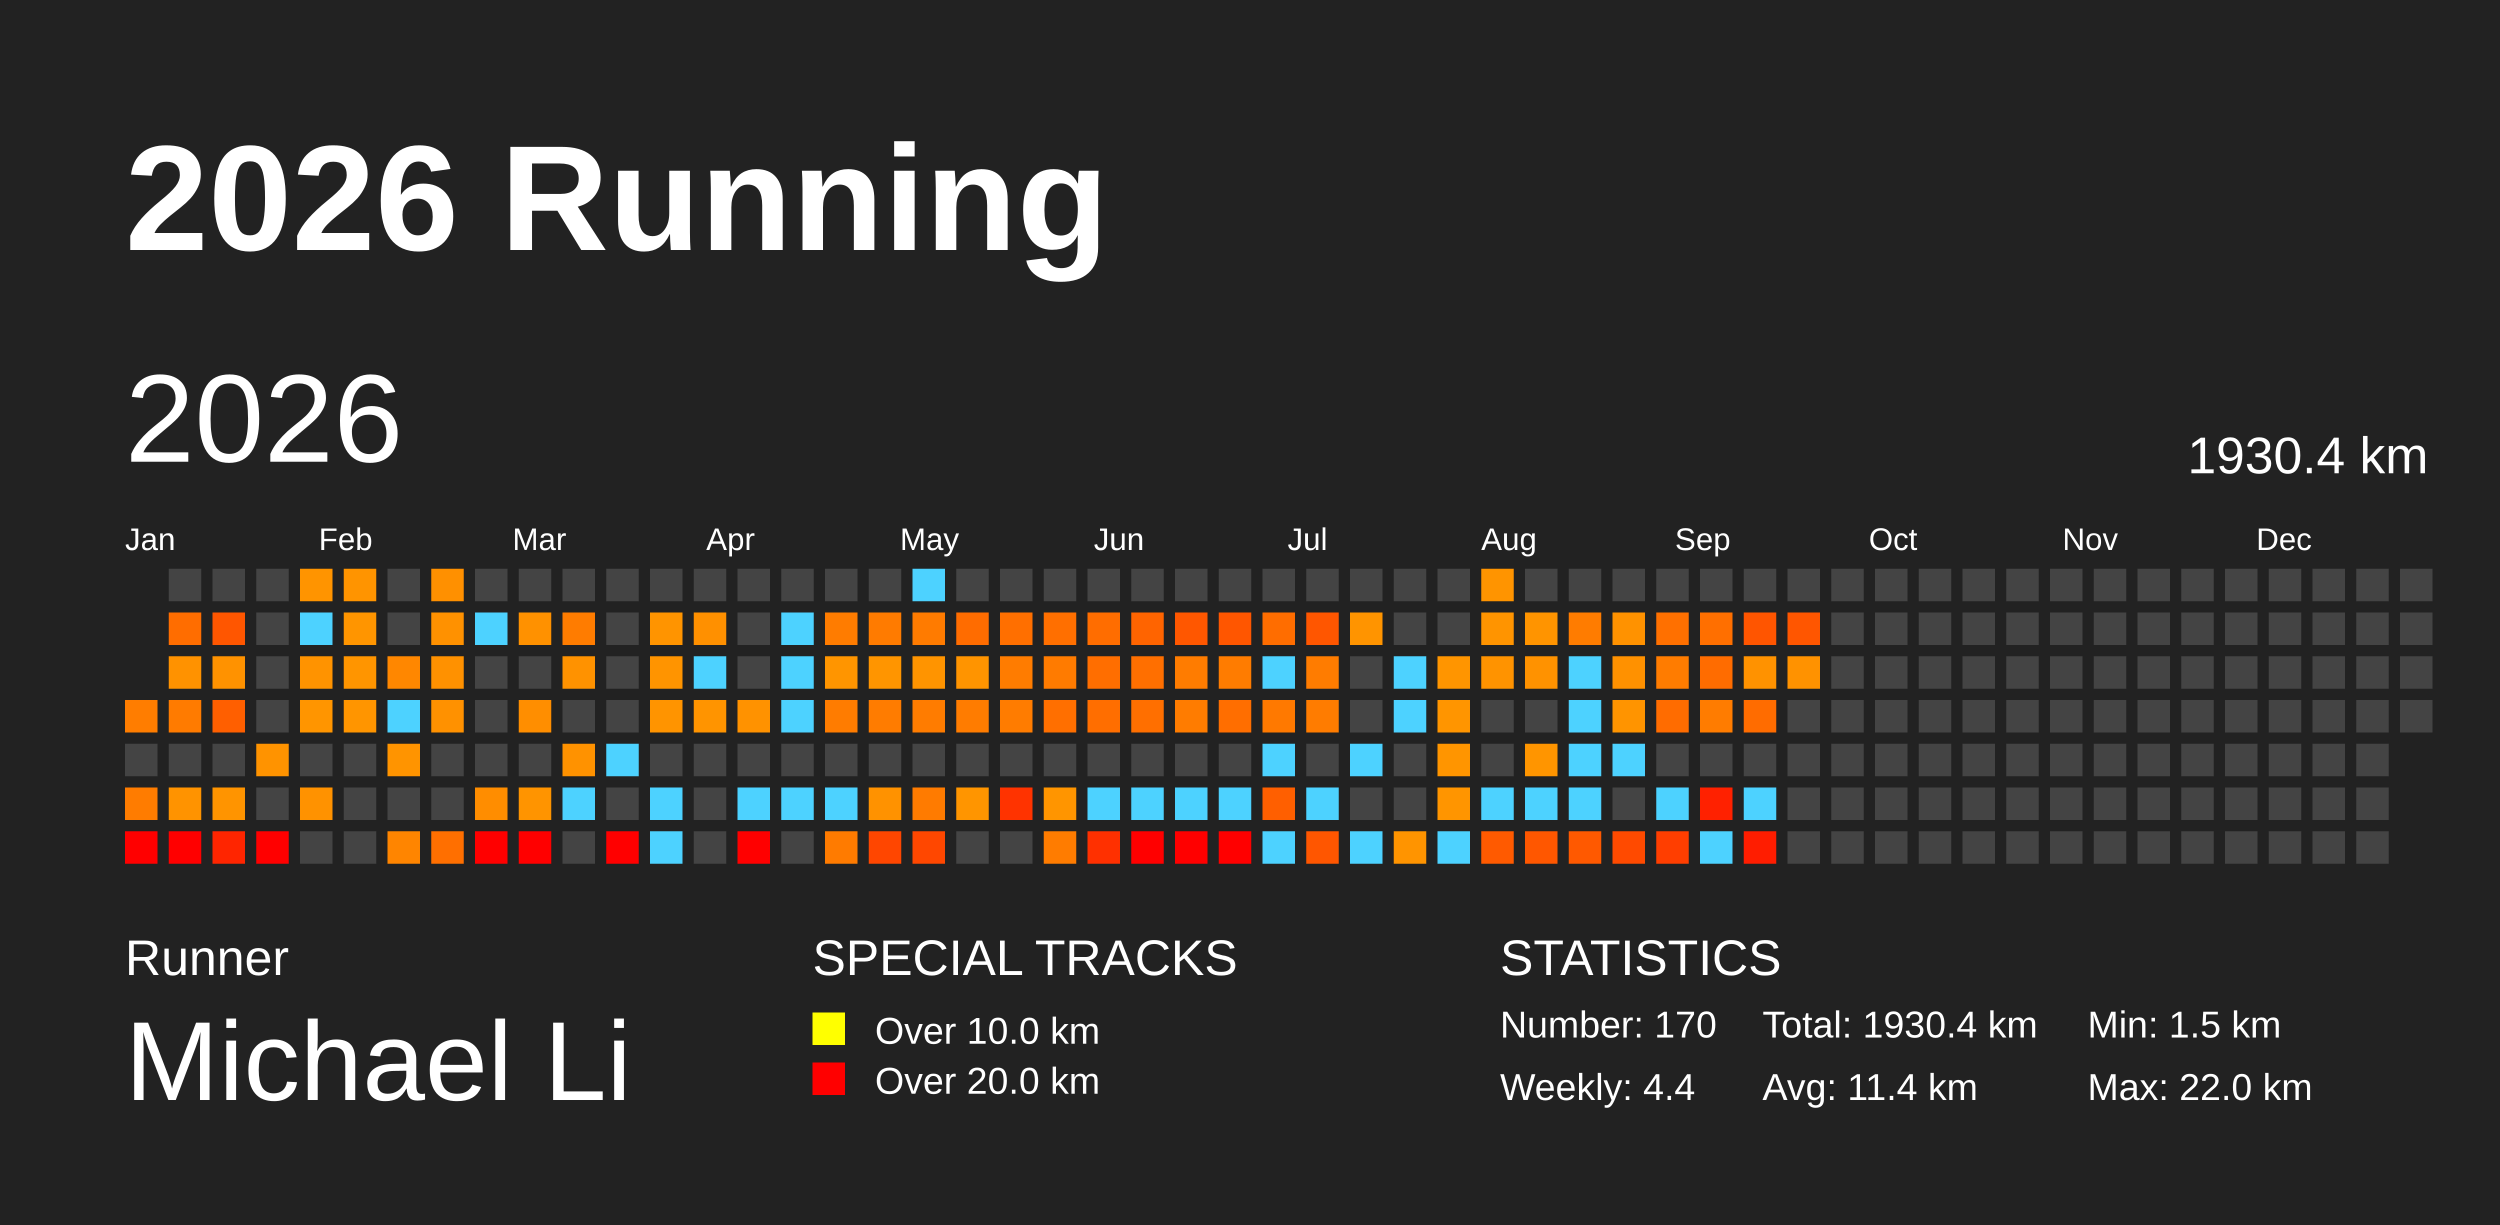
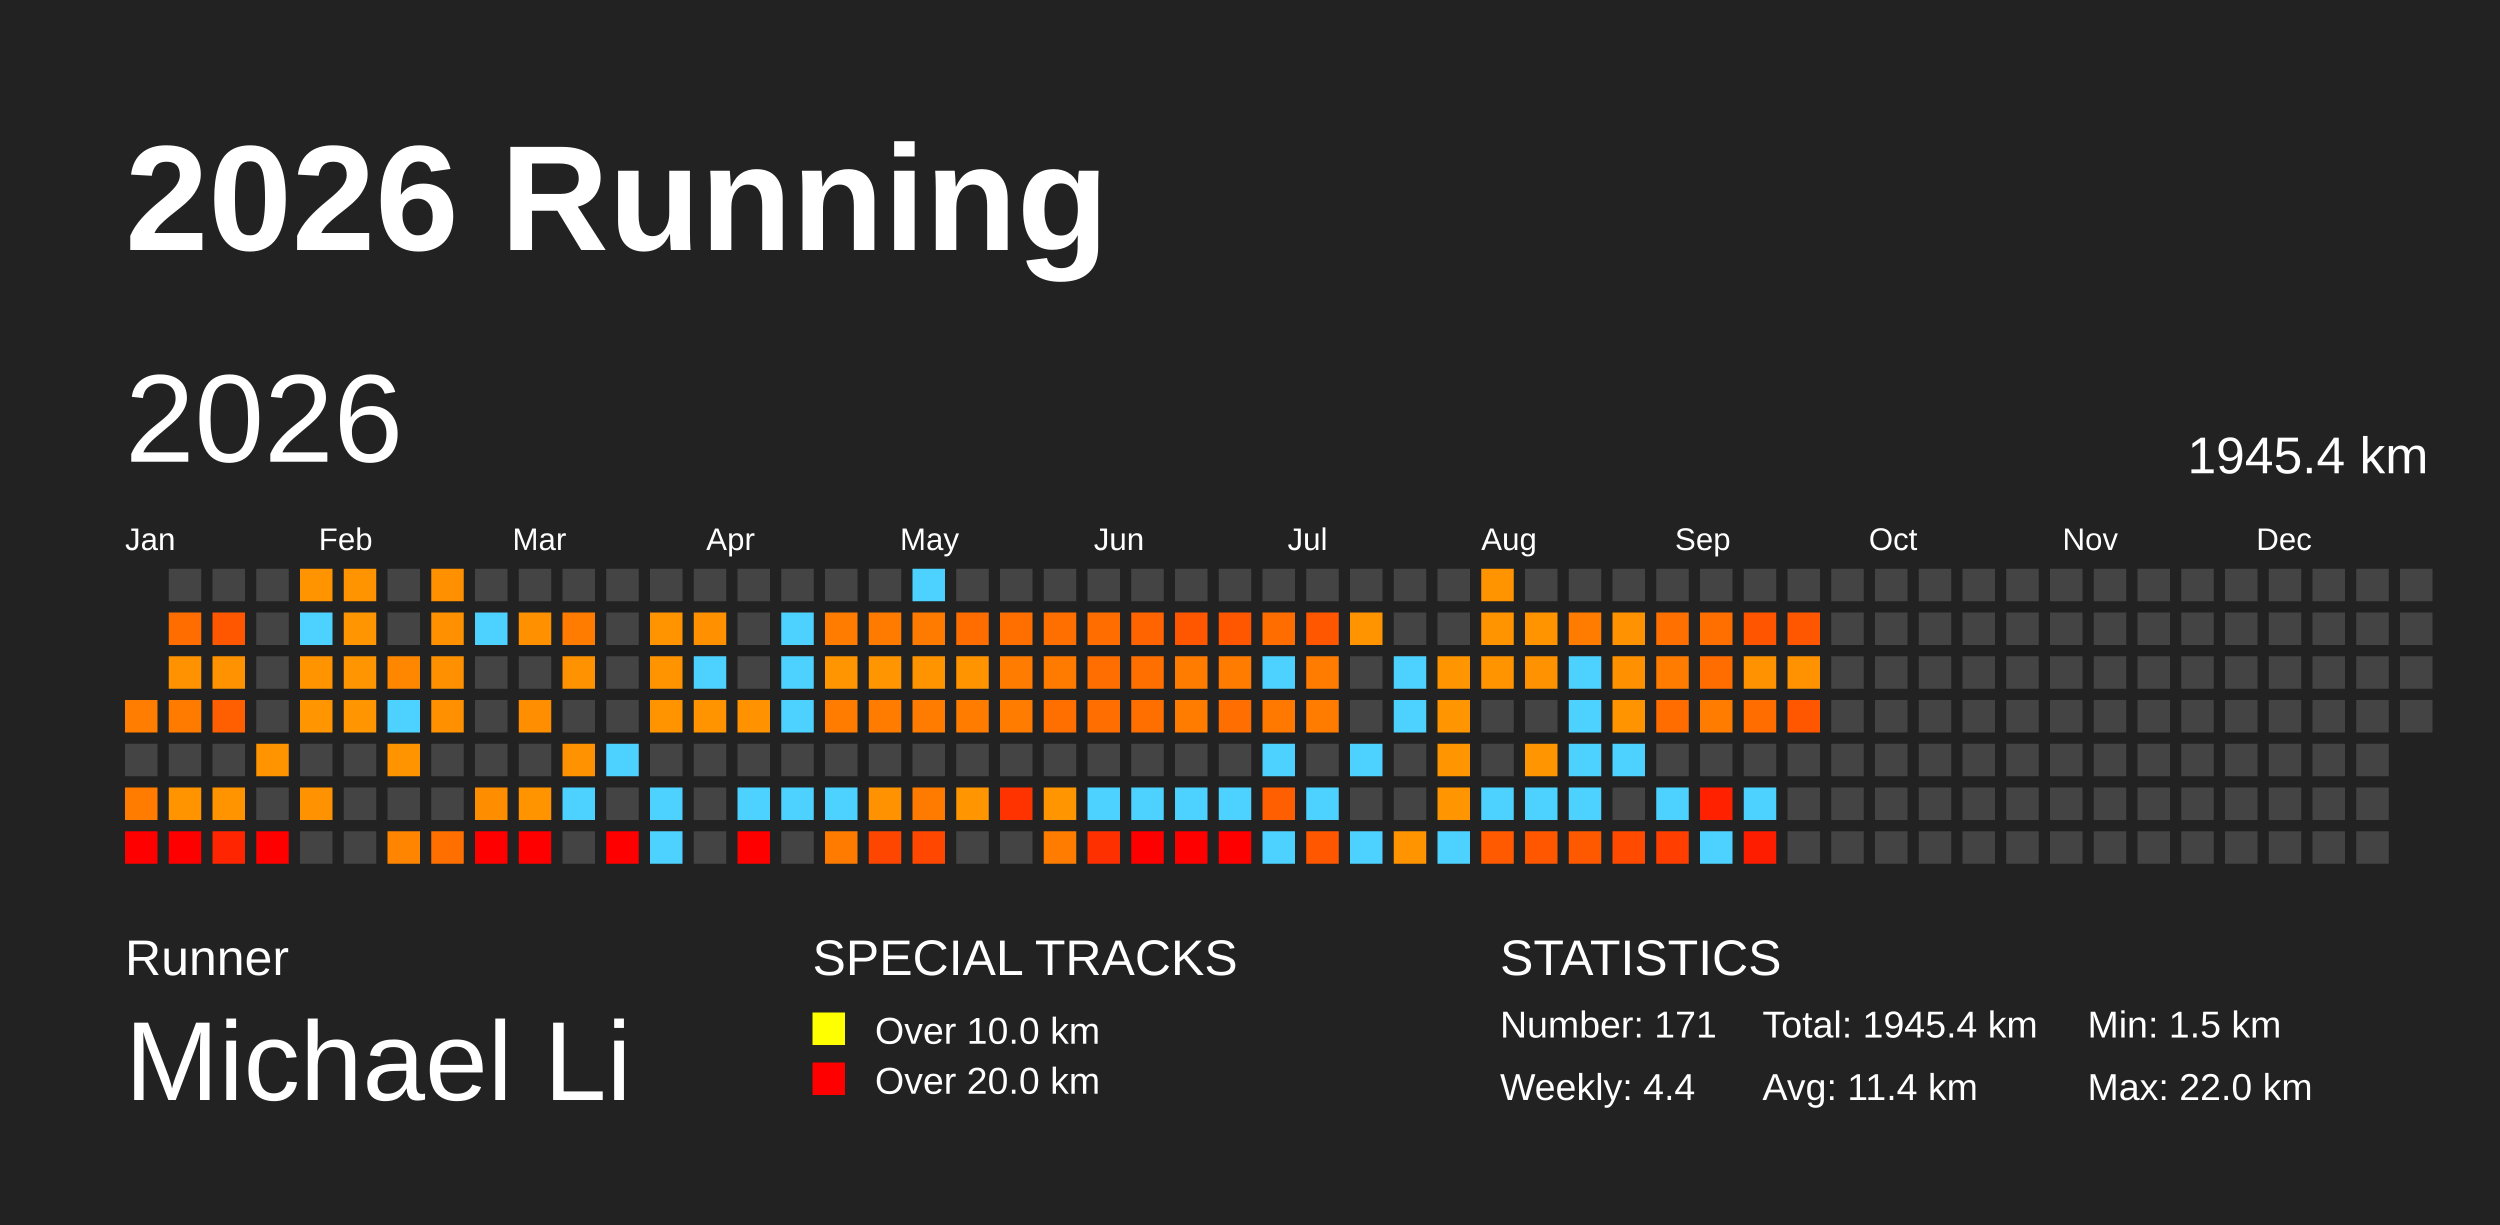
<svg xmlns="http://www.w3.org/2000/svg" baseProfile="full" height="98mm" version="1.1" viewBox="0,0,200,98" width="200mm">
  <defs />
  <rect fill="#222222" height="98" width="200" x="0" y="0" />
  <text fill="#FFFFFF" style="font-size:12px; font-family:Arial; font-weight:bold;" x="10" y="20">2026 Running</text>
  <text fill="#FFFFFF" style="font-size:4px; font-family:Arial" x="10" y="78">Runner</text>
  <text fill="#FFFFFF" style="font-size:9px; font-family:Arial" x="10" y="88">Michael Li</text>
  <text fill="#FFFFFF" style="font-size:4px; font-family:Arial" x="65" y="78">SPECIAL TRACKS</text>
  <rect fill="yellow" height="2.6" width="2.6" x="65" y="81" />
  <text fill="#FFFFFF" style="font-size:3px; font-family:Arial" x="70" y="83.5">Over 10.0 km</text>
  <rect fill="red" height="2.6" width="2.6" x="65" y="85" />
  <text fill="#FFFFFF" style="font-size:3px; font-family:Arial" x="70" y="87.5">Over 20.0 km</text>
  <text fill="#FFFFFF" style="font-size:4px; font-family:Arial" x="120" y="78">STATISTICS</text>
-   <text fill="#FFFFFF" style="font-size:3px; font-family:Arial" x="120" y="83">Number: 170</text>
+   <text fill="#FFFFFF" style="font-size:3px; font-family:Arial" x="120" y="83">Number: 171</text>
  <text fill="#FFFFFF" style="font-size:3px; font-family:Arial" x="120" y="88">Weekly: 4.4</text>
-   <text fill="#FFFFFF" style="font-size:3px; font-family:Arial" x="141" y="83">Total: 1930.4 km</text>
+   <text fill="#FFFFFF" style="font-size:3px; font-family:Arial" x="141" y="83">Total: 1945.4 km</text>
  <text fill="#FFFFFF" style="font-size:3px; font-family:Arial" x="141" y="88">Avg: 11.4 km</text>
  <text fill="#FFFFFF" style="font-size:3px; font-family:Arial" x="167" y="83">Min: 1.5 km</text>
  <text fill="#FFFFFF" style="font-size:3px; font-family:Arial" x="167" y="88">Max: 22.0 km</text>
  <text dominant-baseline="hanging" fill="#FFFFFF" style="font-size:10.0px; font-family:Arial;" x="10" y="30">2026</text>
-   <text dominant-baseline="hanging" fill="#FFFFFF" style="font-size:4.125px; font-family:Arial;" x="175" y="35">1930.4 km</text>
+   <text dominant-baseline="hanging" fill="#FFFFFF" style="font-size:4.125px; font-family:Arial;" x="175" y="35">1945.4 km</text>
  <text fill="#FFFFFF" style="font-size:2.5px; font-family:Arial" x="10.0" y="44">Jan</text>
  <text fill="#FFFFFF" style="font-size:2.5px; font-family:Arial" x="25.5" y="44">Feb</text>
  <text fill="#FFFFFF" style="font-size:2.5px; font-family:Arial" x="41.0" y="44">Mar</text>
  <text fill="#FFFFFF" style="font-size:2.5px; font-family:Arial" x="56.5" y="44">Apr</text>
  <text fill="#FFFFFF" style="font-size:2.5px; font-family:Arial" x="72.0" y="44">May</text>
  <text fill="#FFFFFF" style="font-size:2.5px; font-family:Arial" x="87.5" y="44">Jun</text>
  <text fill="#FFFFFF" style="font-size:2.5px; font-family:Arial" x="103.0" y="44">Jul</text>
  <text fill="#FFFFFF" style="font-size:2.5px; font-family:Arial" x="118.5" y="44">Aug</text>
  <text fill="#FFFFFF" style="font-size:2.5px; font-family:Arial" x="134.0" y="44">Sep</text>
  <text fill="#FFFFFF" style="font-size:2.5px; font-family:Arial" x="149.5" y="44">Oct</text>
  <text fill="#FFFFFF" style="font-size:2.5px; font-family:Arial" x="165.0" y="44">Nov</text>
  <text fill="#FFFFFF" style="font-size:2.5px; font-family:Arial" x="180.5" y="44">Dec</text>
  <rect fill="#ff7d00" height="2.6" width="2.6" x="10.0" y="56.0" />
  <rect fill="#444444" height="2.6" width="2.6" x="10.0" y="59.5" />
  <rect fill="#ff7c00" height="2.6" width="2.6" x="10.0" y="63.0" />
  <rect fill="red" height="2.6" width="2.6" x="10.0" y="66.5" />
  <rect fill="#444444" height="2.6" width="2.6" x="13.5" y="45.5" />
  <rect fill="#ff6d00" height="2.6" width="2.6" x="13.5" y="49.0" />
  <rect fill="#ff9200" height="2.6" width="2.6" x="13.5" y="52.5" />
  <rect fill="#ff7b00" height="2.6" width="2.6" x="13.5" y="56.0" />
  <rect fill="#444444" height="2.6" width="2.6" x="13.5" y="59.5" />
  <rect fill="#ff9300" height="2.6" width="2.6" x="13.5" y="63.0" />
  <rect fill="red" height="2.6" width="2.6" x="13.5" y="66.5" />
  <rect fill="#444444" height="2.6" width="2.6" x="17.0" y="45.5" />
  <rect fill="#ff5600" height="2.6" width="2.6" x="17.0" y="49.0" />
  <rect fill="#ff9200" height="2.6" width="2.6" x="17.0" y="52.5" />
  <rect fill="#ff5f00" height="2.6" width="2.6" x="17.0" y="56.0" />
  <rect fill="#444444" height="2.6" width="2.6" x="17.0" y="59.5" />
  <rect fill="#ff9400" height="2.6" width="2.6" x="17.0" y="63.0" />
  <rect fill="#ff2500" height="2.6" width="2.6" x="17.0" y="66.5" />
  <rect fill="#444444" height="2.6" width="2.6" x="20.5" y="45.5" />
  <rect fill="#444444" height="2.6" width="2.6" x="20.5" y="49.0" />
  <rect fill="#444444" height="2.6" width="2.6" x="20.5" y="52.5" />
  <rect fill="#444444" height="2.6" width="2.6" x="20.5" y="56.0" />
  <rect fill="#ff9300" height="2.6" width="2.6" x="20.5" y="59.5" />
  <rect fill="#444444" height="2.6" width="2.6" x="20.5" y="63.0" />
  <rect fill="red" height="2.6" width="2.6" x="20.5" y="66.5" />
  <rect fill="#ff9400" height="2.6" width="2.6" x="24.0" y="45.5" />
  <rect fill="#4dd2ff" height="2.6" width="2.6" x="24.0" y="49.0" />
  <rect fill="#ff9300" height="2.6" width="2.6" x="24.0" y="52.5" />
  <rect fill="#ff9500" height="2.6" width="2.6" x="24.0" y="56.0" />
  <rect fill="#444444" height="2.6" width="2.6" x="24.0" y="59.5" />
  <rect fill="#ff9200" height="2.6" width="2.6" x="24.0" y="63.0" />
  <rect fill="#444444" height="2.6" width="2.6" x="24.0" y="66.5" />
  <rect fill="#ff9400" height="2.6" width="2.6" x="27.5" y="45.5" />
  <rect fill="#ff9500" height="2.6" width="2.6" x="27.5" y="49.0" />
  <rect fill="#ff9500" height="2.6" width="2.6" x="27.5" y="52.5" />
  <rect fill="#ff9500" height="2.6" width="2.6" x="27.5" y="56.0" />
  <rect fill="#444444" height="2.6" width="2.6" x="27.5" y="59.5" />
  <rect fill="#444444" height="2.6" width="2.6" x="27.5" y="63.0" />
  <rect fill="#444444" height="2.6" width="2.6" x="27.5" y="66.5" />
  <rect fill="#444444" height="2.6" width="2.6" x="31.0" y="45.5" />
  <rect fill="#444444" height="2.6" width="2.6" x="31.0" y="49.0" />
  <rect fill="#ff8700" height="2.6" width="2.6" x="31.0" y="52.5" />
  <rect fill="#4dd2ff" height="2.6" width="2.6" x="31.0" y="56.0" />
  <rect fill="#ff9400" height="2.6" width="2.6" x="31.0" y="59.5" />
  <rect fill="#444444" height="2.6" width="2.6" x="31.0" y="63.0" />
  <rect fill="#ff8500" height="2.6" width="2.6" x="31.0" y="66.5" />
  <rect fill="#ff9000" height="2.6" width="2.6" x="34.5" y="45.5" />
  <rect fill="#ff9100" height="2.6" width="2.6" x="34.5" y="49.0" />
  <rect fill="#ff9100" height="2.6" width="2.6" x="34.5" y="52.5" />
  <rect fill="#ff9100" height="2.6" width="2.6" x="34.5" y="56.0" />
  <rect fill="#444444" height="2.6" width="2.6" x="34.5" y="59.5" />
  <rect fill="#444444" height="2.6" width="2.6" x="34.5" y="63.0" />
  <rect fill="#ff6f00" height="2.6" width="2.6" x="34.5" y="66.5" />
  <rect fill="#444444" height="2.6" width="2.6" x="38.0" y="45.5" />
  <rect fill="#4dd2ff" height="2.6" width="2.6" x="38.0" y="49.0" />
  <rect fill="#444444" height="2.6" width="2.6" x="38.0" y="52.5" />
  <rect fill="#444444" height="2.6" width="2.6" x="38.0" y="56.0" />
  <rect fill="#444444" height="2.6" width="2.6" x="38.0" y="59.5" />
  <rect fill="#ff8d00" height="2.6" width="2.6" x="38.0" y="63.0" />
  <rect fill="red" height="2.6" width="2.6" x="38.0" y="66.5" />
  <rect fill="#444444" height="2.6" width="2.6" x="41.5" y="45.5" />
  <rect fill="#ff9100" height="2.6" width="2.6" x="41.5" y="49.0" />
  <rect fill="#444444" height="2.6" width="2.6" x="41.5" y="52.5" />
  <rect fill="#ff8e00" height="2.6" width="2.6" x="41.5" y="56.0" />
  <rect fill="#444444" height="2.6" width="2.6" x="41.5" y="59.5" />
  <rect fill="#ff9400" height="2.6" width="2.6" x="41.5" y="63.0" />
  <rect fill="red" height="2.6" width="2.6" x="41.5" y="66.5" />
  <rect fill="#444444" height="2.6" width="2.6" x="45.0" y="45.5" />
  <rect fill="#ff7c00" height="2.6" width="2.6" x="45.0" y="49.0" />
  <rect fill="#ff9200" height="2.6" width="2.6" x="45.0" y="52.5" />
  <rect fill="#444444" height="2.6" width="2.6" x="45.0" y="56.0" />
  <rect fill="#ff9200" height="2.6" width="2.6" x="45.0" y="59.5" />
  <rect fill="#4dd2ff" height="2.6" width="2.6" x="45.0" y="63.0" />
  <rect fill="#444444" height="2.6" width="2.6" x="45.0" y="66.5" />
  <rect fill="#444444" height="2.6" width="2.6" x="48.5" y="45.5" />
  <rect fill="#444444" height="2.6" width="2.6" x="48.5" y="49.0" />
  <rect fill="#444444" height="2.6" width="2.6" x="48.5" y="52.5" />
  <rect fill="#444444" height="2.6" width="2.6" x="48.5" y="56.0" />
  <rect fill="#4dd2ff" height="2.6" width="2.6" x="48.5" y="59.5" />
  <rect fill="#444444" height="2.6" width="2.6" x="48.5" y="63.0" />
  <rect fill="red" height="2.6" width="2.6" x="48.5" y="66.5" />
  <rect fill="#444444" height="2.6" width="2.6" x="52.0" y="45.5" />
  <rect fill="#ff9400" height="2.6" width="2.6" x="52.0" y="49.0" />
  <rect fill="#ff9400" height="2.6" width="2.6" x="52.0" y="52.5" />
  <rect fill="#ff9400" height="2.6" width="2.6" x="52.0" y="56.0" />
  <rect fill="#444444" height="2.6" width="2.6" x="52.0" y="59.5" />
  <rect fill="#4dd2ff" height="2.6" width="2.6" x="52.0" y="63.0" />
  <rect fill="#4dd2ff" height="2.6" width="2.6" x="52.0" y="66.5" />
  <rect fill="#444444" height="2.6" width="2.6" x="55.5" y="45.5" />
  <rect fill="#ff9000" height="2.6" width="2.6" x="55.5" y="49.0" />
  <rect fill="#4dd2ff" height="2.6" width="2.6" x="55.5" y="52.5" />
  <rect fill="#ff9400" height="2.6" width="2.6" x="55.5" y="56.0" />
  <rect fill="#444444" height="2.6" width="2.6" x="55.5" y="59.5" />
  <rect fill="#444444" height="2.6" width="2.6" x="55.5" y="63.0" />
  <rect fill="#444444" height="2.6" width="2.6" x="55.5" y="66.5" />
  <rect fill="#444444" height="2.6" width="2.6" x="59.0" y="45.5" />
  <rect fill="#444444" height="2.6" width="2.6" x="59.0" y="49.0" />
  <rect fill="#444444" height="2.6" width="2.6" x="59.0" y="52.5" />
  <rect fill="#ff9200" height="2.6" width="2.6" x="59.0" y="56.0" />
  <rect fill="#444444" height="2.6" width="2.6" x="59.0" y="59.5" />
  <rect fill="#4dd2ff" height="2.6" width="2.6" x="59.0" y="63.0" />
  <rect fill="red" height="2.6" width="2.6" x="59.0" y="66.5" />
  <rect fill="#444444" height="2.6" width="2.6" x="62.5" y="45.5" />
  <rect fill="#4dd2ff" height="2.6" width="2.6" x="62.5" y="49.0" />
  <rect fill="#4dd2ff" height="2.6" width="2.6" x="62.5" y="52.5" />
  <rect fill="#4dd2ff" height="2.6" width="2.6" x="62.5" y="56.0" />
  <rect fill="#444444" height="2.6" width="2.6" x="62.5" y="59.5" />
  <rect fill="#4dd2ff" height="2.6" width="2.6" x="62.5" y="63.0" />
  <rect fill="#444444" height="2.6" width="2.6" x="62.5" y="66.5" />
  <rect fill="#444444" height="2.6" width="2.6" x="66.0" y="45.5" />
  <rect fill="#ff7c00" height="2.6" width="2.6" x="66.0" y="49.0" />
  <rect fill="#ff9500" height="2.6" width="2.6" x="66.0" y="52.5" />
  <rect fill="#ff7c00" height="2.6" width="2.6" x="66.0" y="56.0" />
  <rect fill="#444444" height="2.6" width="2.6" x="66.0" y="59.5" />
  <rect fill="#4dd2ff" height="2.6" width="2.6" x="66.0" y="63.0" />
  <rect fill="#ff7b00" height="2.6" width="2.6" x="66.0" y="66.5" />
  <rect fill="#444444" height="2.6" width="2.6" x="69.5" y="45.5" />
  <rect fill="#ff7b00" height="2.6" width="2.6" x="69.5" y="49.0" />
  <rect fill="#ff9500" height="2.6" width="2.6" x="69.5" y="52.5" />
  <rect fill="#ff7c00" height="2.6" width="2.6" x="69.5" y="56.0" />
  <rect fill="#444444" height="2.6" width="2.6" x="69.5" y="59.5" />
  <rect fill="#ff9200" height="2.6" width="2.6" x="69.5" y="63.0" />
  <rect fill="#ff4600" height="2.6" width="2.6" x="69.5" y="66.5" />
  <rect fill="#4dd2ff" height="2.6" width="2.6" x="73.0" y="45.5" />
  <rect fill="#ff7b00" height="2.6" width="2.6" x="73.0" y="49.0" />
  <rect fill="#ff9400" height="2.6" width="2.6" x="73.0" y="52.5" />
  <rect fill="#ff7c00" height="2.6" width="2.6" x="73.0" y="56.0" />
  <rect fill="#444444" height="2.6" width="2.6" x="73.0" y="59.5" />
  <rect fill="#ff7b00" height="2.6" width="2.6" x="73.0" y="63.0" />
  <rect fill="#ff4700" height="2.6" width="2.6" x="73.0" y="66.5" />
  <rect fill="#444444" height="2.6" width="2.6" x="76.5" y="45.5" />
  <rect fill="#ff6c00" height="2.6" width="2.6" x="76.5" y="49.0" />
  <rect fill="#ff9400" height="2.6" width="2.6" x="76.5" y="52.5" />
  <rect fill="#ff7c00" height="2.6" width="2.6" x="76.5" y="56.0" />
  <rect fill="#444444" height="2.6" width="2.6" x="76.5" y="59.5" />
  <rect fill="#ff9500" height="2.6" width="2.6" x="76.5" y="63.0" />
  <rect fill="#444444" height="2.6" width="2.6" x="76.5" y="66.5" />
  <rect fill="#444444" height="2.6" width="2.6" x="80.0" y="45.5" />
  <rect fill="#ff6f00" height="2.6" width="2.6" x="80.0" y="49.0" />
  <rect fill="#ff7c00" height="2.6" width="2.6" x="80.0" y="52.5" />
  <rect fill="#ff7c00" height="2.6" width="2.6" x="80.0" y="56.0" />
  <rect fill="#444444" height="2.6" width="2.6" x="80.0" y="59.5" />
  <rect fill="#ff3300" height="2.6" width="2.6" x="80.0" y="63.0" />
  <rect fill="#444444" height="2.6" width="2.6" x="80.0" y="66.5" />
  <rect fill="#444444" height="2.6" width="2.6" x="83.5" y="45.5" />
  <rect fill="#ff6f00" height="2.6" width="2.6" x="83.5" y="49.0" />
  <rect fill="#ff7b00" height="2.6" width="2.6" x="83.5" y="52.5" />
  <rect fill="#ff6f00" height="2.6" width="2.6" x="83.5" y="56.0" />
  <rect fill="#444444" height="2.6" width="2.6" x="83.5" y="59.5" />
  <rect fill="#ff9500" height="2.6" width="2.6" x="83.5" y="63.0" />
  <rect fill="#ff7c00" height="2.6" width="2.6" x="83.5" y="66.5" />
  <rect fill="#444444" height="2.6" width="2.6" x="87.0" y="45.5" />
  <rect fill="#ff6d00" height="2.6" width="2.6" x="87.0" y="49.0" />
  <rect fill="#ff6e00" height="2.6" width="2.6" x="87.0" y="52.5" />
  <rect fill="#ff6e00" height="2.6" width="2.6" x="87.0" y="56.0" />
  <rect fill="#444444" height="2.6" width="2.6" x="87.0" y="59.5" />
  <rect fill="#4dd2ff" height="2.6" width="2.6" x="87.0" y="63.0" />
  <rect fill="#ff3000" height="2.6" width="2.6" x="87.0" y="66.5" />
  <rect fill="#444444" height="2.6" width="2.6" x="90.5" y="45.5" />
  <rect fill="#ff6400" height="2.6" width="2.6" x="90.5" y="49.0" />
  <rect fill="#ff6f00" height="2.6" width="2.6" x="90.5" y="52.5" />
  <rect fill="#ff6f00" height="2.6" width="2.6" x="90.5" y="56.0" />
  <rect fill="#444444" height="2.6" width="2.6" x="90.5" y="59.5" />
  <rect fill="#4dd2ff" height="2.6" width="2.6" x="90.5" y="63.0" />
  <rect fill="red" height="2.6" width="2.6" x="90.5" y="66.5" />
  <rect fill="#444444" height="2.6" width="2.6" x="94.0" y="45.5" />
  <rect fill="#ff5700" height="2.6" width="2.6" x="94.0" y="49.0" />
  <rect fill="#ff7c00" height="2.6" width="2.6" x="94.0" y="52.5" />
  <rect fill="#ff7c00" height="2.6" width="2.6" x="94.0" y="56.0" />
  <rect fill="#444444" height="2.6" width="2.6" x="94.0" y="59.5" />
  <rect fill="#4dd2ff" height="2.6" width="2.6" x="94.0" y="63.0" />
  <rect fill="red" height="2.6" width="2.6" x="94.0" y="66.5" />
  <rect fill="#444444" height="2.6" width="2.6" x="97.5" y="45.5" />
  <rect fill="#ff5600" height="2.6" width="2.6" x="97.5" y="49.0" />
  <rect fill="#ff7c00" height="2.6" width="2.6" x="97.5" y="52.5" />
  <rect fill="#ff6e00" height="2.6" width="2.6" x="97.5" y="56.0" />
  <rect fill="#444444" height="2.6" width="2.6" x="97.5" y="59.5" />
  <rect fill="#4dd2ff" height="2.6" width="2.6" x="97.5" y="63.0" />
  <rect fill="red" height="2.6" width="2.6" x="97.5" y="66.5" />
  <rect fill="#444444" height="2.6" width="2.6" x="101.0" y="45.5" />
  <rect fill="#ff6d00" height="2.6" width="2.6" x="101.0" y="49.0" />
  <rect fill="#4dd2ff" height="2.6" width="2.6" x="101.0" y="52.5" />
  <rect fill="#ff7900" height="2.6" width="2.6" x="101.0" y="56.0" />
  <rect fill="#4dd2ff" height="2.6" width="2.6" x="101.0" y="59.5" />
  <rect fill="#ff5f00" height="2.6" width="2.6" x="101.0" y="63.0" />
  <rect fill="#4dd2ff" height="2.6" width="2.6" x="101.0" y="66.5" />
  <rect fill="#444444" height="2.6" width="2.6" x="104.5" y="45.5" />
  <rect fill="#ff5600" height="2.6" width="2.6" x="104.5" y="49.0" />
  <rect fill="#ff7c00" height="2.6" width="2.6" x="104.5" y="52.5" />
  <rect fill="#ff7c00" height="2.6" width="2.6" x="104.5" y="56.0" />
  <rect fill="#444444" height="2.6" width="2.6" x="104.5" y="59.5" />
  <rect fill="#4dd2ff" height="2.6" width="2.6" x="104.5" y="63.0" />
  <rect fill="#ff5600" height="2.6" width="2.6" x="104.5" y="66.5" />
  <rect fill="#444444" height="2.6" width="2.6" x="108.0" y="45.5" />
  <rect fill="#ff9400" height="2.6" width="2.6" x="108.0" y="49.0" />
  <rect fill="#444444" height="2.6" width="2.6" x="108.0" y="52.5" />
  <rect fill="#444444" height="2.6" width="2.6" x="108.0" y="56.0" />
  <rect fill="#4dd2ff" height="2.6" width="2.6" x="108.0" y="59.5" />
  <rect fill="#444444" height="2.6" width="2.6" x="108.0" y="63.0" />
  <rect fill="#4dd2ff" height="2.6" width="2.6" x="108.0" y="66.5" />
  <rect fill="#444444" height="2.6" width="2.6" x="111.5" y="45.5" />
  <rect fill="#444444" height="2.6" width="2.6" x="111.5" y="49.0" />
  <rect fill="#4dd2ff" height="2.6" width="2.6" x="111.5" y="52.5" />
  <rect fill="#4dd2ff" height="2.6" width="2.6" x="111.5" y="56.0" />
  <rect fill="#444444" height="2.6" width="2.6" x="111.5" y="59.5" />
  <rect fill="#444444" height="2.6" width="2.6" x="111.5" y="63.0" />
  <rect fill="#ff9400" height="2.6" width="2.6" x="111.5" y="66.5" />
  <rect fill="#444444" height="2.6" width="2.6" x="115.0" y="45.5" />
  <rect fill="#444444" height="2.6" width="2.6" x="115.0" y="49.0" />
  <rect fill="#ff9500" height="2.6" width="2.6" x="115.0" y="52.5" />
  <rect fill="#ff9500" height="2.6" width="2.6" x="115.0" y="56.0" />
  <rect fill="#ff9500" height="2.6" width="2.6" x="115.0" y="59.5" />
  <rect fill="#ff9500" height="2.6" width="2.6" x="115.0" y="63.0" />
  <rect fill="#4dd2ff" height="2.6" width="2.6" x="115.0" y="66.5" />
  <rect fill="#ff9400" height="2.6" width="2.6" x="118.5" y="45.5" />
  <rect fill="#ff9400" height="2.6" width="2.6" x="118.5" y="49.0" />
  <rect fill="#ff9300" height="2.6" width="2.6" x="118.5" y="52.5" />
  <rect fill="#444444" height="2.6" width="2.6" x="118.5" y="56.0" />
  <rect fill="#444444" height="2.6" width="2.6" x="118.5" y="59.5" />
  <rect fill="#4dd2ff" height="2.6" width="2.6" x="118.5" y="63.0" />
  <rect fill="#ff5a00" height="2.6" width="2.6" x="118.5" y="66.5" />
  <rect fill="#444444" height="2.6" width="2.6" x="122.0" y="45.5" />
  <rect fill="#ff9400" height="2.6" width="2.6" x="122.0" y="49.0" />
  <rect fill="#ff9200" height="2.6" width="2.6" x="122.0" y="52.5" />
  <rect fill="#444444" height="2.6" width="2.6" x="122.0" y="56.0" />
  <rect fill="#ff9500" height="2.6" width="2.6" x="122.0" y="59.5" />
  <rect fill="#4dd2ff" height="2.6" width="2.6" x="122.0" y="63.0" />
  <rect fill="#ff5700" height="2.6" width="2.6" x="122.0" y="66.5" />
  <rect fill="#444444" height="2.6" width="2.6" x="125.5" y="45.5" />
  <rect fill="#ff7c00" height="2.6" width="2.6" x="125.5" y="49.0" />
  <rect fill="#4dd2ff" height="2.6" width="2.6" x="125.5" y="52.5" />
  <rect fill="#4dd2ff" height="2.6" width="2.6" x="125.5" y="56.0" />
  <rect fill="#4dd2ff" height="2.6" width="2.6" x="125.5" y="59.5" />
  <rect fill="#4dd2ff" height="2.6" width="2.6" x="125.5" y="63.0" />
  <rect fill="#ff5900" height="2.6" width="2.6" x="125.5" y="66.5" />
  <rect fill="#444444" height="2.6" width="2.6" x="129.0" y="45.5" />
  <rect fill="#ff9200" height="2.6" width="2.6" x="129.0" y="49.0" />
  <rect fill="#ff9100" height="2.6" width="2.6" x="129.0" y="52.5" />
  <rect fill="#ff9400" height="2.6" width="2.6" x="129.0" y="56.0" />
  <rect fill="#4dd2ff" height="2.6" width="2.6" x="129.0" y="59.5" />
  <rect fill="#444444" height="2.6" width="2.6" x="129.0" y="63.0" />
  <rect fill="#ff4a00" height="2.6" width="2.6" x="129.0" y="66.5" />
  <rect fill="#444444" height="2.6" width="2.6" x="132.5" y="45.5" />
  <rect fill="#ff7000" height="2.6" width="2.6" x="132.5" y="49.0" />
  <rect fill="#ff7c00" height="2.6" width="2.6" x="132.5" y="52.5" />
  <rect fill="#ff6c00" height="2.6" width="2.6" x="132.5" y="56.0" />
  <rect fill="#444444" height="2.6" width="2.6" x="132.5" y="59.5" />
  <rect fill="#4dd2ff" height="2.6" width="2.6" x="132.5" y="63.0" />
  <rect fill="#ff3e00" height="2.6" width="2.6" x="132.5" y="66.5" />
  <rect fill="#444444" height="2.6" width="2.6" x="136.0" y="45.5" />
  <rect fill="#ff6f00" height="2.6" width="2.6" x="136.0" y="49.0" />
  <rect fill="#ff6c00" height="2.6" width="2.6" x="136.0" y="52.5" />
  <rect fill="#ff7c00" height="2.6" width="2.6" x="136.0" y="56.0" />
  <rect fill="#444444" height="2.6" width="2.6" x="136.0" y="59.5" />
  <rect fill="#ff2100" height="2.6" width="2.6" x="136.0" y="63.0" />
  <rect fill="#4dd2ff" height="2.6" width="2.6" x="136.0" y="66.5" />
  <rect fill="#444444" height="2.6" width="2.6" x="139.5" y="45.5" />
  <rect fill="#ff5500" height="2.6" width="2.6" x="139.5" y="49.0" />
  <rect fill="#ff9200" height="2.6" width="2.6" x="139.5" y="52.5" />
  <rect fill="#ff6c00" height="2.6" width="2.6" x="139.5" y="56.0" />
  <rect fill="#444444" height="2.6" width="2.6" x="139.5" y="59.5" />
  <rect fill="#4dd2ff" height="2.6" width="2.6" x="139.5" y="63.0" />
  <rect fill="#ff1d00" height="2.6" width="2.6" x="139.5" y="66.5" />
  <rect fill="#444444" height="2.6" width="2.6" x="143.0" y="45.5" />
  <rect fill="#ff5600" height="2.6" width="2.6" x="143.0" y="49.0" />
  <rect fill="#ff9200" height="2.6" width="2.6" x="143.0" y="52.5" />
-   <rect fill="#444444" height="2.6" width="2.6" x="143.0" y="56.0" />
+   <rect fill="#ff5700" height="2.6" width="2.6" x="143.0" y="56.0" />
  <rect fill="#444444" height="2.6" width="2.6" x="143.0" y="59.5" />
  <rect fill="#444444" height="2.6" width="2.6" x="143.0" y="63.0" />
  <rect fill="#444444" height="2.6" width="2.6" x="143.0" y="66.5" />
  <rect fill="#444444" height="2.6" width="2.6" x="146.5" y="45.5" />
  <rect fill="#444444" height="2.6" width="2.6" x="146.5" y="49.0" />
  <rect fill="#444444" height="2.6" width="2.6" x="146.5" y="52.5" />
  <rect fill="#444444" height="2.6" width="2.6" x="146.5" y="56.0" />
  <rect fill="#444444" height="2.6" width="2.6" x="146.5" y="59.5" />
  <rect fill="#444444" height="2.6" width="2.6" x="146.5" y="63.0" />
  <rect fill="#444444" height="2.6" width="2.6" x="146.5" y="66.5" />
  <rect fill="#444444" height="2.6" width="2.6" x="150.0" y="45.5" />
  <rect fill="#444444" height="2.6" width="2.6" x="150.0" y="49.0" />
  <rect fill="#444444" height="2.6" width="2.6" x="150.0" y="52.5" />
  <rect fill="#444444" height="2.6" width="2.6" x="150.0" y="56.0" />
  <rect fill="#444444" height="2.6" width="2.6" x="150.0" y="59.5" />
  <rect fill="#444444" height="2.6" width="2.6" x="150.0" y="63.0" />
  <rect fill="#444444" height="2.6" width="2.6" x="150.0" y="66.5" />
  <rect fill="#444444" height="2.6" width="2.6" x="153.5" y="45.5" />
  <rect fill="#444444" height="2.6" width="2.6" x="153.5" y="49.0" />
  <rect fill="#444444" height="2.6" width="2.6" x="153.5" y="52.5" />
  <rect fill="#444444" height="2.6" width="2.6" x="153.5" y="56.0" />
  <rect fill="#444444" height="2.6" width="2.6" x="153.5" y="59.5" />
  <rect fill="#444444" height="2.6" width="2.6" x="153.5" y="63.0" />
  <rect fill="#444444" height="2.6" width="2.6" x="153.5" y="66.5" />
  <rect fill="#444444" height="2.6" width="2.6" x="157.0" y="45.5" />
  <rect fill="#444444" height="2.6" width="2.6" x="157.0" y="49.0" />
  <rect fill="#444444" height="2.6" width="2.6" x="157.0" y="52.5" />
  <rect fill="#444444" height="2.6" width="2.6" x="157.0" y="56.0" />
  <rect fill="#444444" height="2.6" width="2.6" x="157.0" y="59.5" />
  <rect fill="#444444" height="2.6" width="2.6" x="157.0" y="63.0" />
  <rect fill="#444444" height="2.6" width="2.6" x="157.0" y="66.5" />
  <rect fill="#444444" height="2.6" width="2.6" x="160.5" y="45.5" />
  <rect fill="#444444" height="2.6" width="2.6" x="160.5" y="49.0" />
  <rect fill="#444444" height="2.6" width="2.6" x="160.5" y="52.5" />
  <rect fill="#444444" height="2.6" width="2.6" x="160.5" y="56.0" />
  <rect fill="#444444" height="2.6" width="2.6" x="160.5" y="59.5" />
  <rect fill="#444444" height="2.6" width="2.6" x="160.5" y="63.0" />
  <rect fill="#444444" height="2.6" width="2.6" x="160.5" y="66.5" />
  <rect fill="#444444" height="2.6" width="2.6" x="164.0" y="45.5" />
  <rect fill="#444444" height="2.6" width="2.6" x="164.0" y="49.0" />
  <rect fill="#444444" height="2.6" width="2.6" x="164.0" y="52.5" />
  <rect fill="#444444" height="2.6" width="2.6" x="164.0" y="56.0" />
  <rect fill="#444444" height="2.6" width="2.6" x="164.0" y="59.5" />
  <rect fill="#444444" height="2.6" width="2.6" x="164.0" y="63.0" />
  <rect fill="#444444" height="2.6" width="2.6" x="164.0" y="66.5" />
  <rect fill="#444444" height="2.6" width="2.6" x="167.5" y="45.5" />
  <rect fill="#444444" height="2.6" width="2.6" x="167.5" y="49.0" />
  <rect fill="#444444" height="2.6" width="2.6" x="167.5" y="52.5" />
  <rect fill="#444444" height="2.6" width="2.6" x="167.5" y="56.0" />
  <rect fill="#444444" height="2.6" width="2.6" x="167.5" y="59.5" />
  <rect fill="#444444" height="2.6" width="2.6" x="167.5" y="63.0" />
  <rect fill="#444444" height="2.6" width="2.6" x="167.5" y="66.5" />
  <rect fill="#444444" height="2.6" width="2.6" x="171.0" y="45.5" />
  <rect fill="#444444" height="2.6" width="2.6" x="171.0" y="49.0" />
  <rect fill="#444444" height="2.6" width="2.6" x="171.0" y="52.5" />
  <rect fill="#444444" height="2.6" width="2.6" x="171.0" y="56.0" />
  <rect fill="#444444" height="2.6" width="2.6" x="171.0" y="59.5" />
  <rect fill="#444444" height="2.6" width="2.6" x="171.0" y="63.0" />
  <rect fill="#444444" height="2.6" width="2.6" x="171.0" y="66.5" />
  <rect fill="#444444" height="2.6" width="2.6" x="174.5" y="45.5" />
  <rect fill="#444444" height="2.6" width="2.6" x="174.5" y="49.0" />
  <rect fill="#444444" height="2.6" width="2.6" x="174.5" y="52.5" />
  <rect fill="#444444" height="2.6" width="2.6" x="174.5" y="56.0" />
  <rect fill="#444444" height="2.6" width="2.6" x="174.5" y="59.5" />
  <rect fill="#444444" height="2.6" width="2.6" x="174.5" y="63.0" />
  <rect fill="#444444" height="2.6" width="2.6" x="174.5" y="66.5" />
  <rect fill="#444444" height="2.6" width="2.6" x="178.0" y="45.5" />
  <rect fill="#444444" height="2.6" width="2.6" x="178.0" y="49.0" />
  <rect fill="#444444" height="2.6" width="2.6" x="178.0" y="52.5" />
  <rect fill="#444444" height="2.6" width="2.6" x="178.0" y="56.0" />
  <rect fill="#444444" height="2.6" width="2.6" x="178.0" y="59.5" />
  <rect fill="#444444" height="2.6" width="2.6" x="178.0" y="63.0" />
  <rect fill="#444444" height="2.6" width="2.6" x="178.0" y="66.5" />
  <rect fill="#444444" height="2.6" width="2.6" x="181.5" y="45.5" />
  <rect fill="#444444" height="2.6" width="2.6" x="181.5" y="49.0" />
  <rect fill="#444444" height="2.6" width="2.6" x="181.5" y="52.5" />
  <rect fill="#444444" height="2.6" width="2.6" x="181.5" y="56.0" />
  <rect fill="#444444" height="2.6" width="2.6" x="181.5" y="59.5" />
  <rect fill="#444444" height="2.6" width="2.6" x="181.5" y="63.0" />
  <rect fill="#444444" height="2.6" width="2.6" x="181.5" y="66.5" />
  <rect fill="#444444" height="2.6" width="2.6" x="185.0" y="45.5" />
  <rect fill="#444444" height="2.6" width="2.6" x="185.0" y="49.0" />
  <rect fill="#444444" height="2.6" width="2.6" x="185.0" y="52.5" />
  <rect fill="#444444" height="2.6" width="2.6" x="185.0" y="56.0" />
  <rect fill="#444444" height="2.6" width="2.6" x="185.0" y="59.5" />
  <rect fill="#444444" height="2.6" width="2.6" x="185.0" y="63.0" />
  <rect fill="#444444" height="2.6" width="2.6" x="185.0" y="66.5" />
  <rect fill="#444444" height="2.6" width="2.6" x="188.5" y="45.5" />
  <rect fill="#444444" height="2.6" width="2.6" x="188.5" y="49.0" />
  <rect fill="#444444" height="2.6" width="2.6" x="188.5" y="52.5" />
  <rect fill="#444444" height="2.6" width="2.6" x="188.5" y="56.0" />
  <rect fill="#444444" height="2.6" width="2.6" x="188.5" y="59.5" />
  <rect fill="#444444" height="2.6" width="2.6" x="188.5" y="63.0" />
  <rect fill="#444444" height="2.6" width="2.6" x="188.5" y="66.5" />
  <rect fill="#444444" height="2.6" width="2.6" x="192.0" y="45.5" />
  <rect fill="#444444" height="2.6" width="2.6" x="192.0" y="49.0" />
  <rect fill="#444444" height="2.6" width="2.6" x="192.0" y="52.5" />
  <rect fill="#444444" height="2.6" width="2.6" x="192.0" y="56.0" />
</svg>
